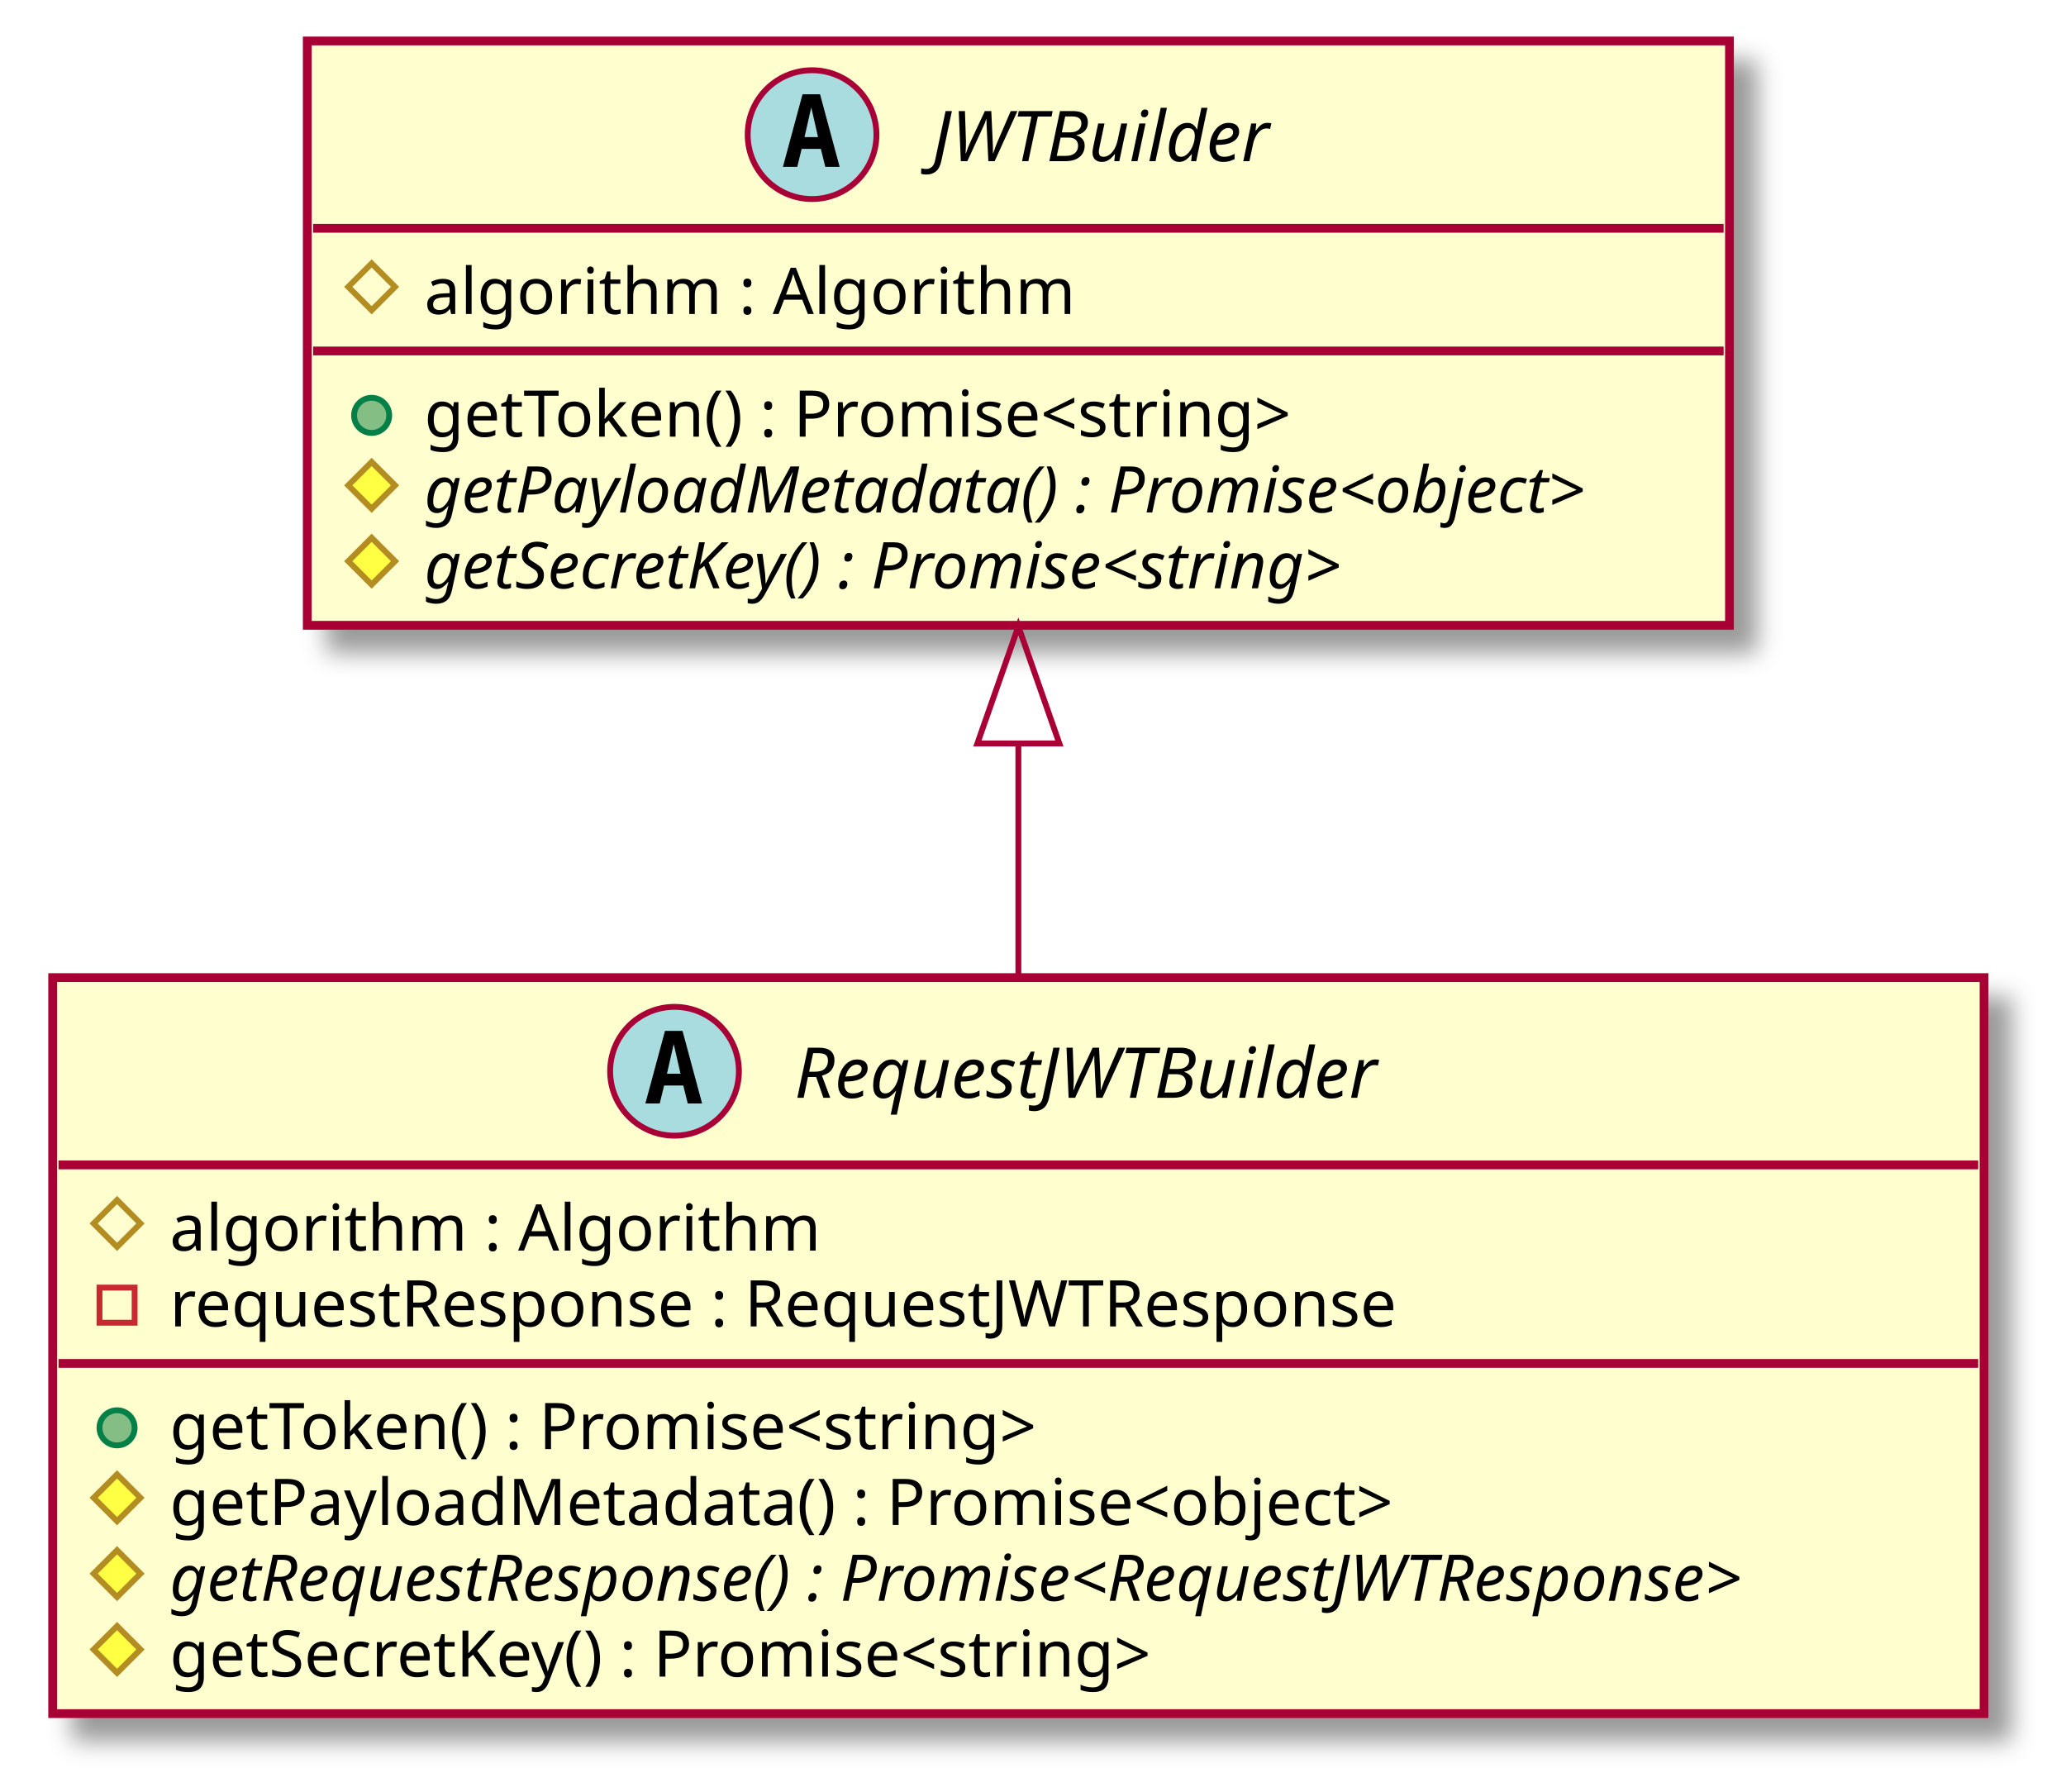
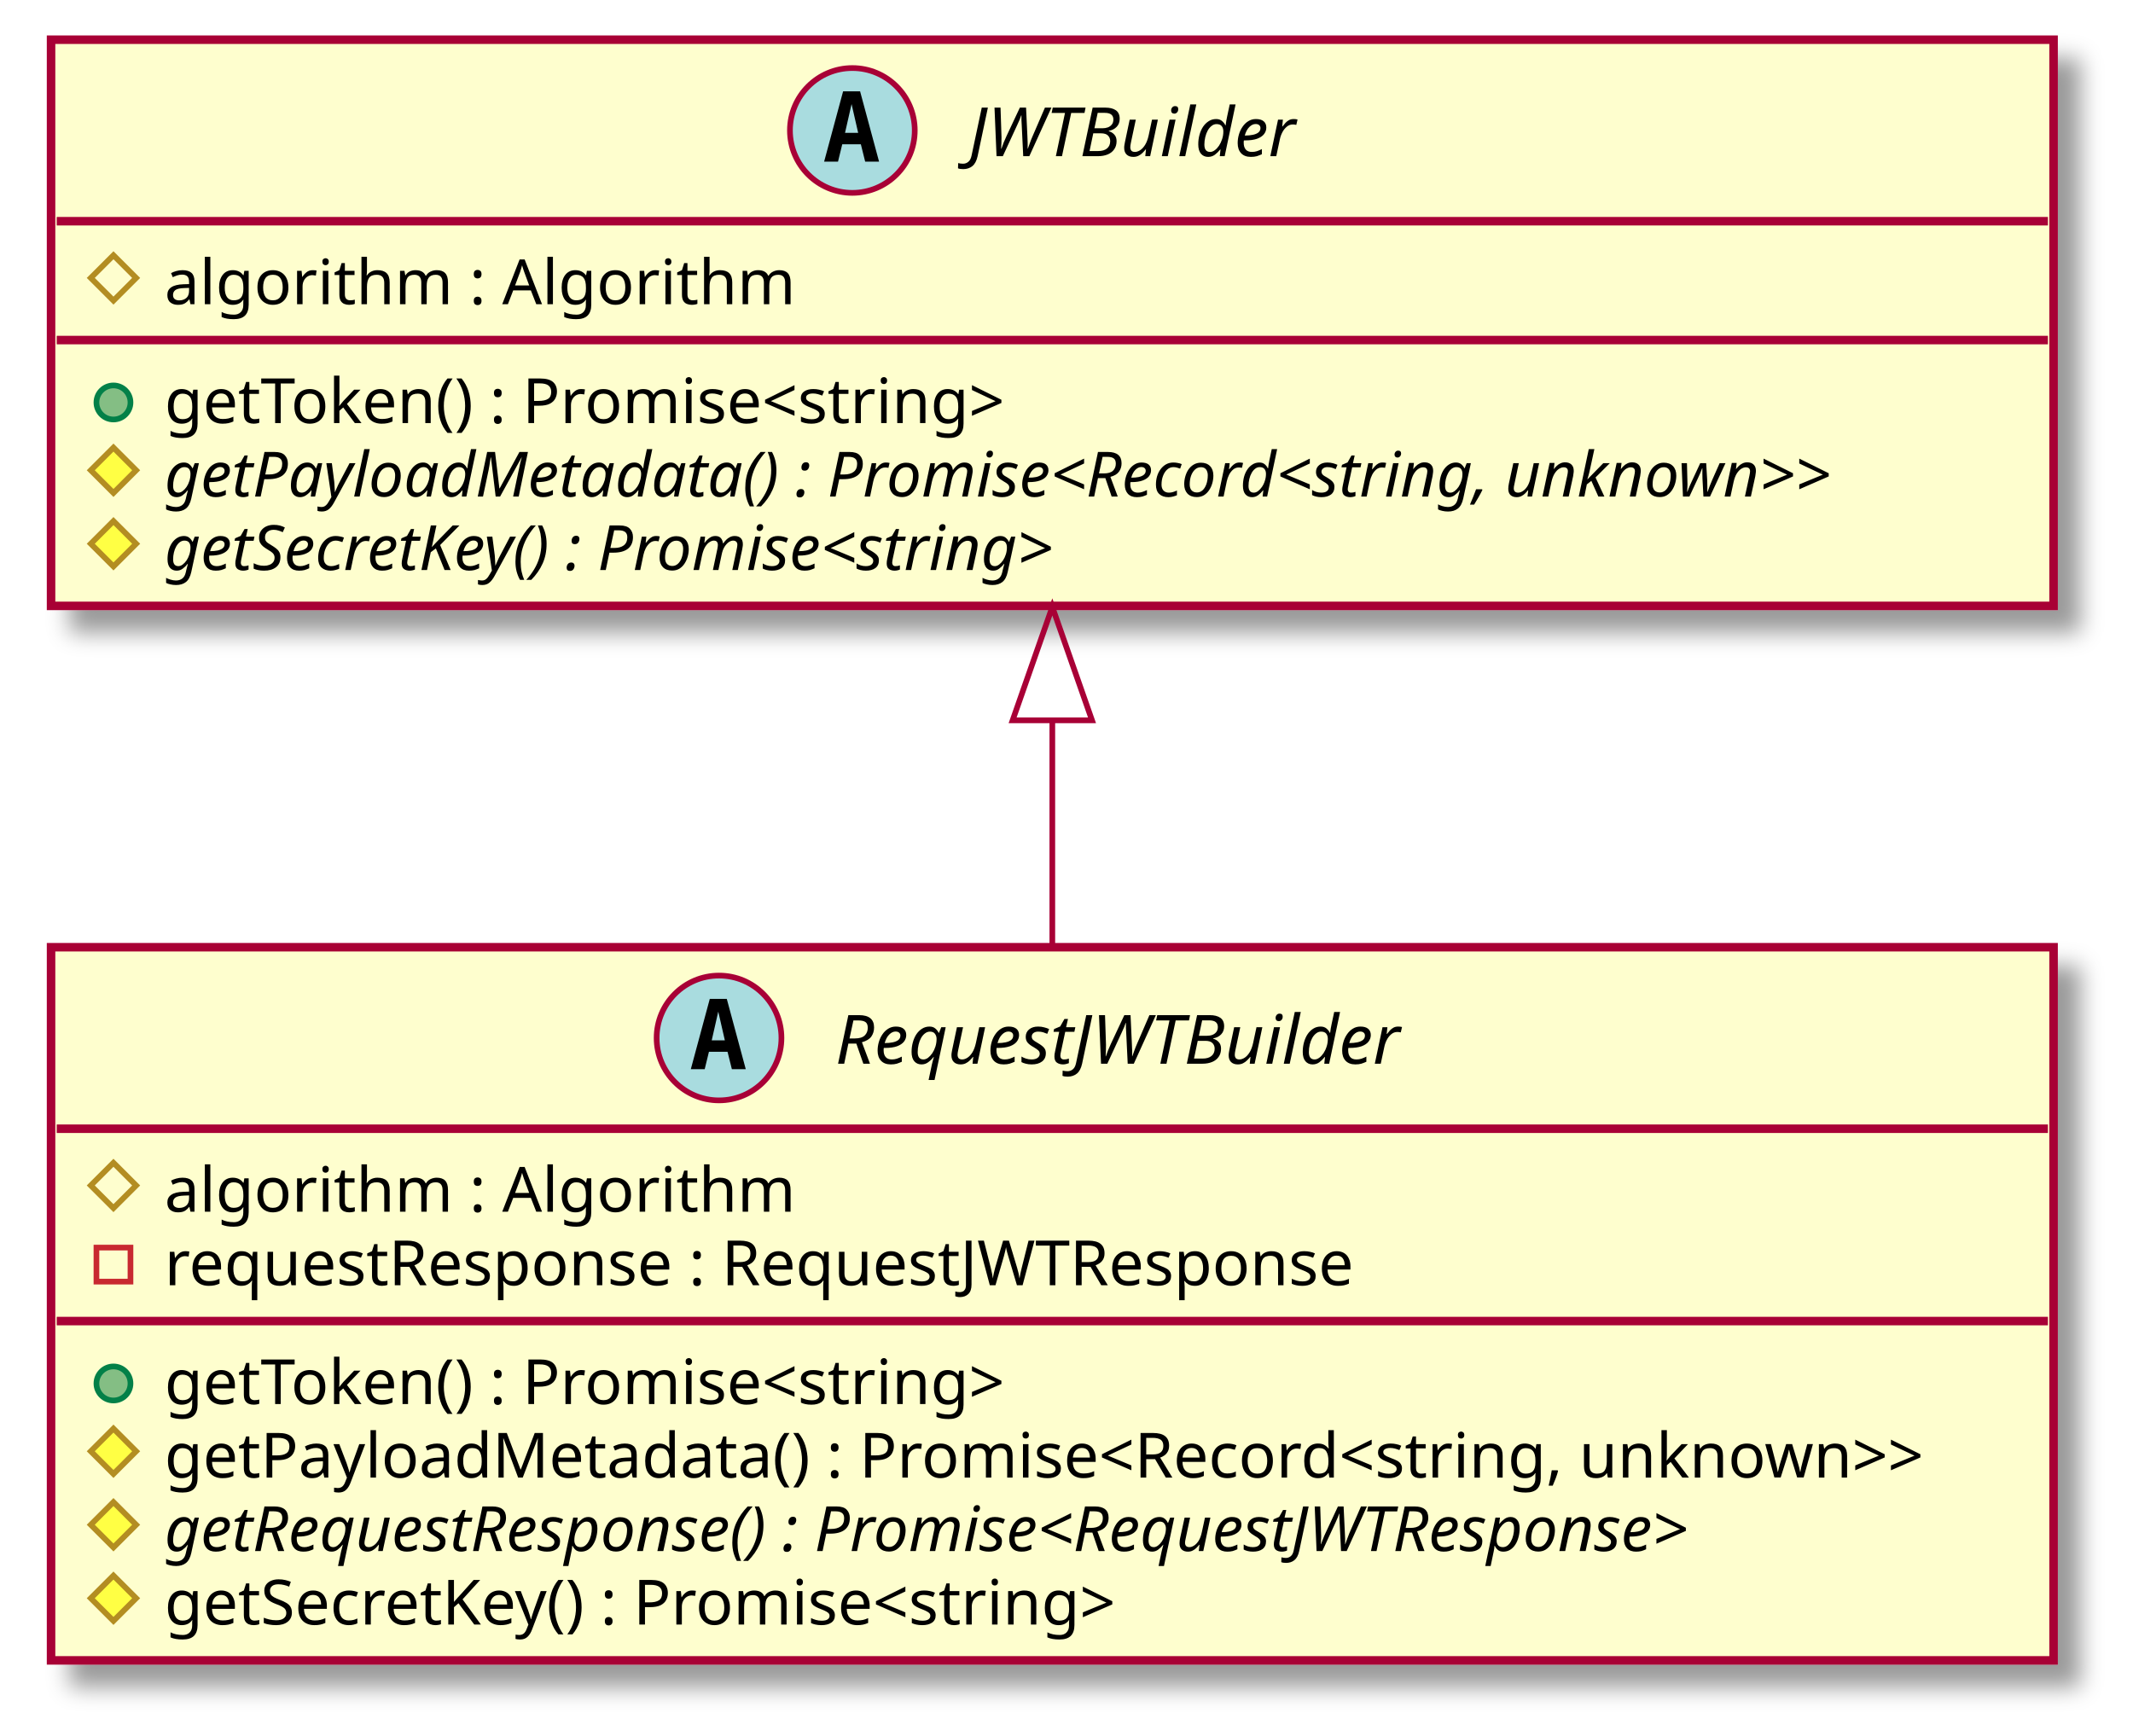
- <svg xmlns="http://www.w3.org/2000/svg" contentScriptType="application/ecmascript" contentStyleType="text/css" height="306px" preserveAspectRatio="none" style="width:353px;height:306px;background:#00000000;" version="1.1" viewBox="0 0 353 306" width="353px" zoomAndPan="magnify">
+ <svg xmlns="http://www.w3.org/2000/svg" contentScriptType="application/ecmascript" contentStyleType="text/css" height="306px" preserveAspectRatio="none" style="width:376px;height:306px;background:#00000000;" version="1.1" viewBox="0 0 376 306" width="376px" zoomAndPan="magnify">
  <defs>
-     <filter height="300%" id="fnj4iw0d9bjla" width="300%" x="-1" y="-1">
+     <filter height="300%" id="f13ifhe75rsfok" width="300%" x="-1" y="-1">
      <feGaussianBlur result="blurOut" stdDeviation="2.0" />
      <feColorMatrix in="blurOut" result="blurOut2" type="matrix" values="0 0 0 0 0 0 0 0 0 0 0 0 0 0 0 0 0 0 .4 0" />
      <feOffset dx="4.0" dy="4.0" in="blurOut2" result="blurOut3" />
      <feBlend in="SourceGraphic" in2="blurOut3" mode="normal" />
    </filter>
  </defs>
  <g>
-     <rect codeLine="4" fill="#FEFECE" filter="url(#fnj4iw0d9bjla)" height="125.731" id="RequestJWTBuilder" style="stroke:#A80036;stroke-width:1.5;" width="330" x="9" y="167" />
-     <ellipse cx="115.25" cy="183" fill="#A9DCDF" rx="11" ry="11" style="stroke:#A80036;stroke-width:1.0;" />
-     <path d="M115.113,178.348 L113.96,183.42 L116.275,183.42 Z M113.619,176.107 L116.616,176.107 L119.961,188.5 L117.512,188.5 L116.749,185.437 L113.47,185.437 L112.723,188.5 L110.274,188.5 Z " fill="#000000" />
-     <text fill="#000000" font-family="sans-serif" font-size="12" font-style="italic" lengthAdjust="spacing" textLength="109" x="135.75" y="187.535">RequestJWTBuilder</text>
-     <line style="stroke:#A80036;stroke-width:1.5;" x1="10" x2="338" y1="199" y2="199" />
+     <rect codeLine="4" fill="#FEFECE" filter="url(#f13ifhe75rsfok)" height="125.731" id="RequestJWTBuilder" style="stroke:#A80036;stroke-width:1.5;" width="353" x="9" y="167" />
+     <ellipse cx="126.75" cy="183" fill="#A9DCDF" rx="11" ry="11" style="stroke:#A80036;stroke-width:1.0;" />
+     <path d="M126.613,178.348 L125.46,183.42 L127.775,183.42 Z M125.119,176.107 L128.116,176.107 L131.461,188.5 L129.012,188.5 L128.249,185.437 L124.97,185.437 L124.223,188.5 L121.774,188.5 Z " fill="#000000" />
+     <text fill="#000000" font-family="sans-serif" font-size="12" font-style="italic" lengthAdjust="spacing" textLength="109" x="147.25" y="187.535">RequestJWTBuilder</text>
+     <line style="stroke:#A80036;stroke-width:1.5;" x1="10" x2="361" y1="199" y2="199" />
    <polygon fill="none" points="20,205,24,209,20,213,16,209" style="stroke:#B38D22;stroke-width:1.0;" />
    <text fill="#000000" font-family="sans-serif" font-size="11" lengthAdjust="spacing" textLength="115" x="29" y="213.635">algorithm : Algorithm</text>
    <rect fill="none" height="6" style="stroke:#C82930;stroke-width:1.0;" width="6" x="17" y="219.955" />
    <text fill="#000000" font-family="sans-serif" font-size="11" lengthAdjust="spacing" textLength="216" x="29" y="226.59">requestResponse : RequestJWTResponse</text>
-     <line style="stroke:#A80036;stroke-width:1.5;" x1="10" x2="338" y1="232.91" y2="232.91" />
+     <line style="stroke:#A80036;stroke-width:1.5;" x1="10" x2="361" y1="232.91" y2="232.91" />
    <ellipse cx="20" cy="243.91" fill="#84BE84" rx="3" ry="3" style="stroke:#038048;stroke-width:1.0;" />
    <text fill="#000000" font-family="sans-serif" font-size="11" lengthAdjust="spacing" textLength="160" x="29" y="247.545">getToken() : Promise&lt;string&gt;</text>
    <polygon fill="#FFFF44" points="20,251.865,24,255.865,20,259.865,16,255.865" style="stroke:#B38D22;stroke-width:1.0;" />
-     <text fill="#000000" font-family="sans-serif" font-size="11" lengthAdjust="spacing" textLength="217" x="29" y="260.5">getPayloadMetadata() : Promise&lt;object&gt;</text>
+     <text fill="#000000" font-family="sans-serif" font-size="11" lengthAdjust="spacing" textLength="327" x="29" y="260.5">getPayloadMetadata() : Promise&lt;Record&lt;string, unknown&gt;&gt;</text>
    <polygon fill="#FFFF44" points="20,264.82,24,268.82,20,272.82,16,268.82" style="stroke:#B38D22;stroke-width:1.0;" />
    <text fill="#000000" font-family="sans-serif" font-size="11" font-style="italic" lengthAdjust="spacing" textLength="304" x="29" y="273.455">getRequestResponse() : Promise&lt;RequestJWTResponse&gt;</text>
    <polygon fill="#FFFF44" points="20,277.775,24,281.775,20,285.775,16,281.775" style="stroke:#B38D22;stroke-width:1.0;" />
    <text fill="#000000" font-family="sans-serif" font-size="11" lengthAdjust="spacing" textLength="179" x="29" y="286.41">getSecretKey() : Promise&lt;string&gt;</text>
-     <rect codeLine="12" fill="#FEFECE" filter="url(#fnj4iw0d9bjla)" height="99.82" id="JWTBuilder" style="stroke:#A80036;stroke-width:1.5;" width="243" x="52.5" y="7" />
-     <ellipse cx="138.75" cy="23" fill="#A9DCDF" rx="11" ry="11" style="stroke:#A80036;stroke-width:1.0;" />
-     <path d="M138.613,18.348 L137.459,23.42 L139.775,23.42 Z M137.119,16.107 L140.116,16.107 L143.461,28.5 L141.012,28.5 L140.249,25.437 L136.97,25.437 L136.223,28.5 L133.774,28.5 Z " fill="#000000" />
-     <text fill="#000000" font-family="sans-serif" font-size="12" font-style="italic" lengthAdjust="spacing" textLength="62" x="159.25" y="27.535">JWTBuilder</text>
-     <line style="stroke:#A80036;stroke-width:1.5;" x1="53.5" x2="294.5" y1="39" y2="39" />
-     <polygon fill="none" points="63.5,45,67.5,49,63.5,53,59.5,49" style="stroke:#B38D22;stroke-width:1.0;" />
-     <text fill="#000000" font-family="sans-serif" font-size="11" lengthAdjust="spacing" textLength="115" x="72.5" y="53.635">algorithm : Algorithm</text>
-     <line style="stroke:#A80036;stroke-width:1.5;" x1="53.5" x2="294.5" y1="59.955" y2="59.955" />
-     <ellipse cx="63.5" cy="70.955" fill="#84BE84" rx="3" ry="3" style="stroke:#038048;stroke-width:1.0;" />
-     <text fill="#000000" font-family="sans-serif" font-size="11" lengthAdjust="spacing" textLength="160" x="72.5" y="74.59">getToken() : Promise&lt;string&gt;</text>
-     <polygon fill="#FFFF44" points="63.5,78.91,67.5,82.91,63.5,86.91,59.5,82.91" style="stroke:#B38D22;stroke-width:1.0;" />
-     <text fill="#000000" font-family="sans-serif" font-size="11" font-style="italic" lengthAdjust="spacing" textLength="217" x="72.5" y="87.545">getPayloadMetadata() : Promise&lt;object&gt;</text>
-     <polygon fill="#FFFF44" points="63.5,91.865,67.5,95.865,63.5,99.865,59.5,95.865" style="stroke:#B38D22;stroke-width:1.0;" />
-     <text fill="#000000" font-family="sans-serif" font-size="11" font-style="italic" lengthAdjust="spacing" textLength="179" x="72.5" y="100.5">getSecretKey() : Promise&lt;string&gt;</text>
-     <path codeLine="18" d="M174,127.06 C174,140.23 174,153.94 174,166.87 " fill="none" id="JWTBuilder-backto-RequestJWTBuilder" style="stroke:#A80036;stroke-width:1.0;" />
-     <polygon fill="none" points="167,127,174,107,181,127,167,127" style="stroke:#A80036;stroke-width:1.0;" />
+     <rect codeLine="12" fill="#FEFECE" filter="url(#f13ifhe75rsfok)" height="99.82" id="JWTBuilder" style="stroke:#A80036;stroke-width:1.5;" width="353" x="9" y="7" />
+     <ellipse cx="150.25" cy="23" fill="#A9DCDF" rx="11" ry="11" style="stroke:#A80036;stroke-width:1.0;" />
+     <path d="M150.113,18.348 L148.959,23.42 L151.275,23.42 Z M148.619,16.107 L151.616,16.107 L154.961,28.5 L152.512,28.5 L151.749,25.437 L148.47,25.437 L147.723,28.5 L145.274,28.5 Z " fill="#000000" />
+     <text fill="#000000" font-family="sans-serif" font-size="12" font-style="italic" lengthAdjust="spacing" textLength="62" x="170.75" y="27.535">JWTBuilder</text>
+     <line style="stroke:#A80036;stroke-width:1.5;" x1="10" x2="361" y1="39" y2="39" />
+     <polygon fill="none" points="20,45,24,49,20,53,16,49" style="stroke:#B38D22;stroke-width:1.0;" />
+     <text fill="#000000" font-family="sans-serif" font-size="11" lengthAdjust="spacing" textLength="115" x="29" y="53.635">algorithm : Algorithm</text>
+     <line style="stroke:#A80036;stroke-width:1.5;" x1="10" x2="361" y1="59.955" y2="59.955" />
+     <ellipse cx="20" cy="70.955" fill="#84BE84" rx="3" ry="3" style="stroke:#038048;stroke-width:1.0;" />
+     <text fill="#000000" font-family="sans-serif" font-size="11" lengthAdjust="spacing" textLength="160" x="29" y="74.59">getToken() : Promise&lt;string&gt;</text>
+     <polygon fill="#FFFF44" points="20,78.91,24,82.91,20,86.91,16,82.91" style="stroke:#B38D22;stroke-width:1.0;" />
+     <text fill="#000000" font-family="sans-serif" font-size="11" font-style="italic" lengthAdjust="spacing" textLength="327" x="29" y="87.545">getPayloadMetadata() : Promise&lt;Record&lt;string, unknown&gt;&gt;</text>
+     <polygon fill="#FFFF44" points="20,91.865,24,95.865,20,99.865,16,95.865" style="stroke:#B38D22;stroke-width:1.0;" />
+     <text fill="#000000" font-family="sans-serif" font-size="11" font-style="italic" lengthAdjust="spacing" textLength="179" x="29" y="100.5">getSecretKey() : Promise&lt;string&gt;</text>
+     <path codeLine="18" d="M185.5,127.06 C185.5,140.23 185.5,153.94 185.5,166.87 " fill="none" id="JWTBuilder-backto-RequestJWTBuilder" style="stroke:#A80036;stroke-width:1.0;" />
+     <polygon fill="none" points="178.5,127,185.5,107,192.5,127,178.5,127" style="stroke:#A80036;stroke-width:1.0;" />
  </g>
</svg>
